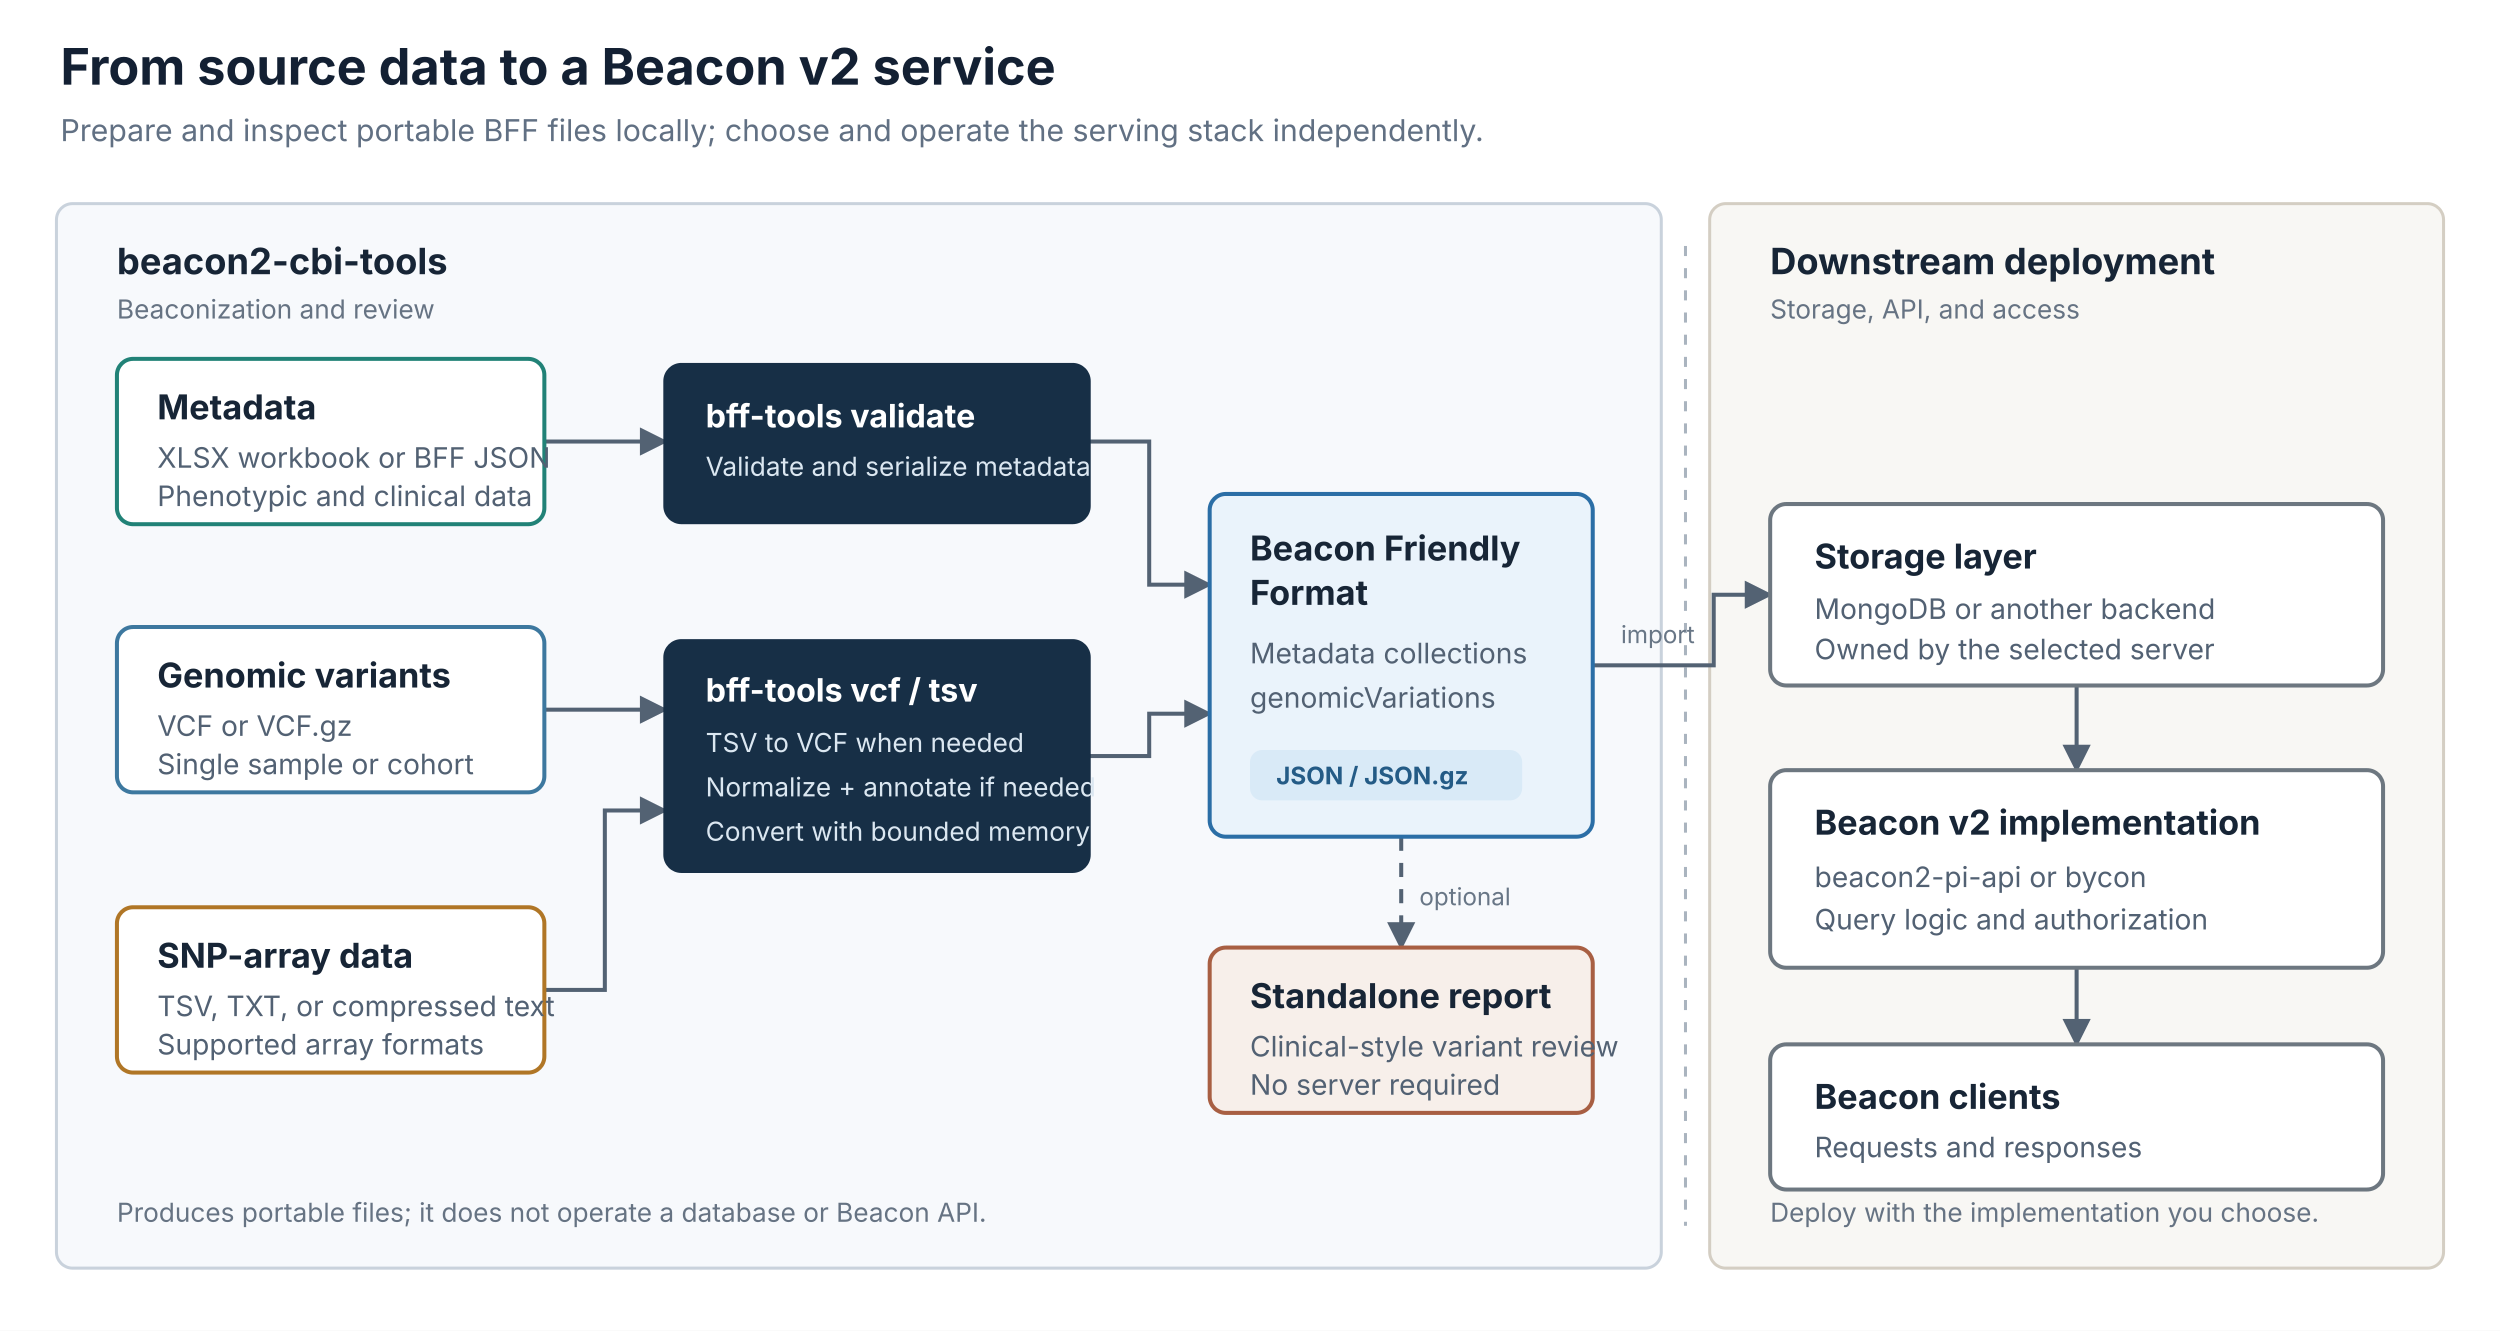
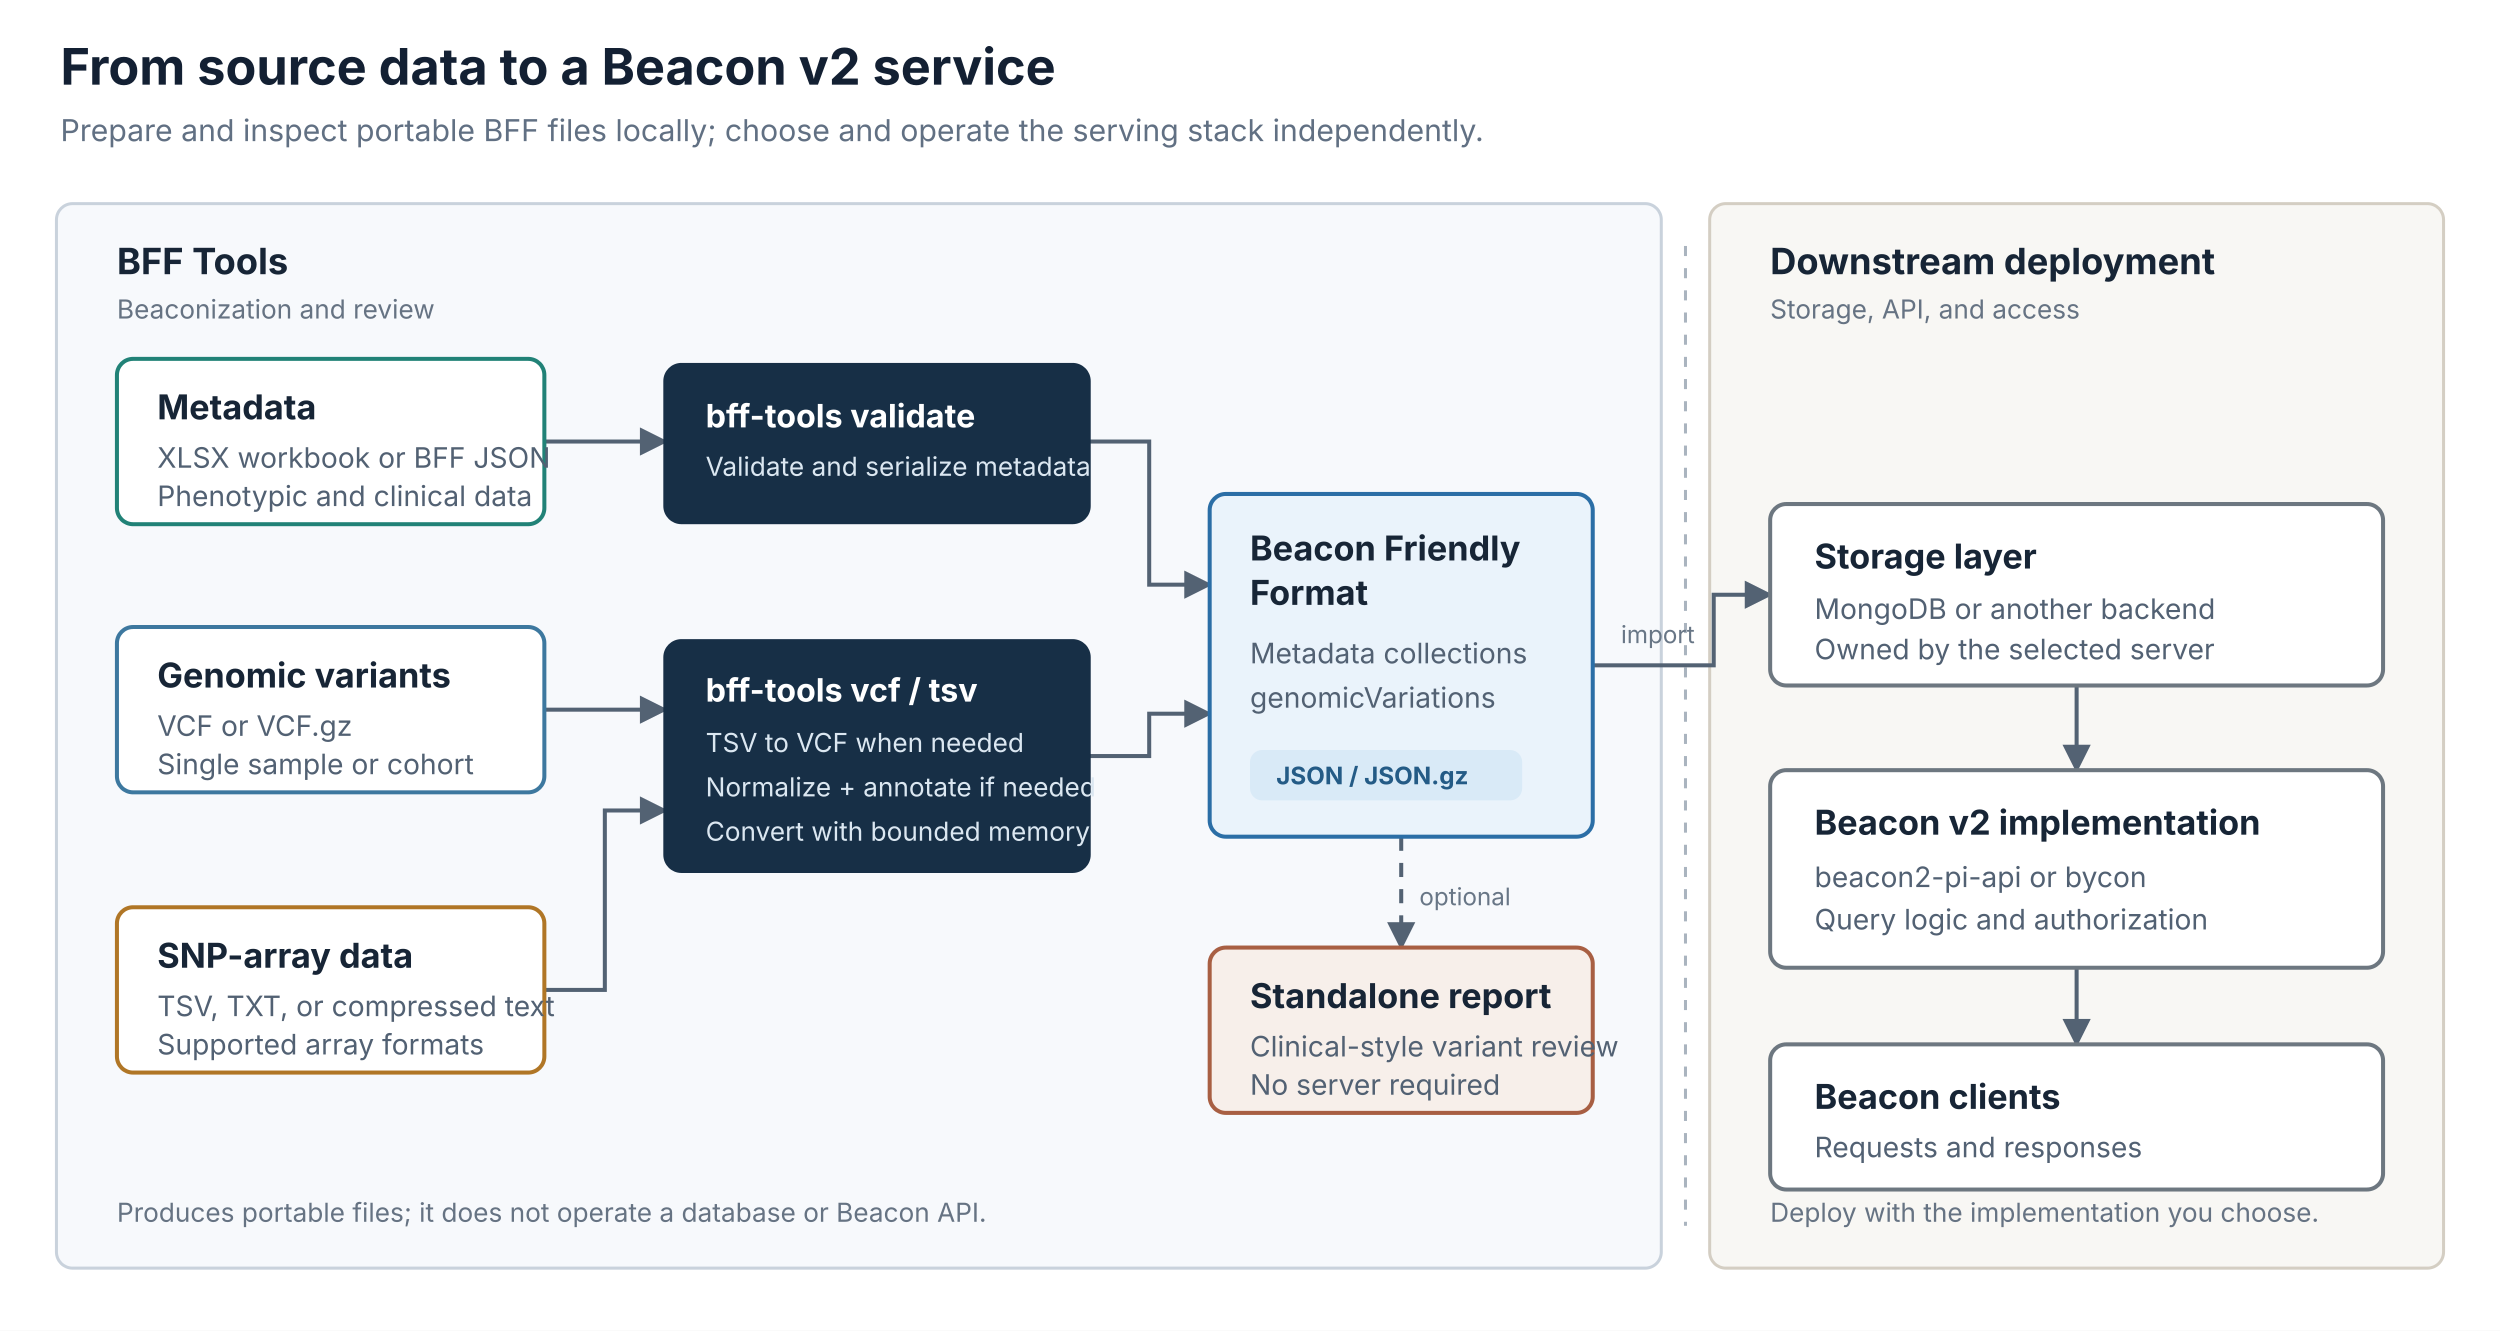
<svg xmlns="http://www.w3.org/2000/svg" viewBox="0 0 1240 660" role="img" aria-labelledby="title description">
  <defs>
    <marker id="arrow" viewBox="0 0 10 10" refX="9" refY="5" markerWidth="7" markerHeight="7" orient="auto-start-reverse">
      <path d="M 0 0 L 10 5 L 0 10 z" fill="#536273" />
    </marker>
    <style>
      .canvas { fill: #ffffff; }
      .zone { fill: #f7f9fc; stroke: #c9d2dc; stroke-width: 1.5; }
      .downstream { fill: #f8f7f4; stroke: #d4cec3; stroke-width: 1.5; }
      .zone-title { fill: #172536; font: 700 18px system-ui, -apple-system, BlinkMacSystemFont, "Segoe UI", sans-serif; }
      .zone-note { fill: #667383; font: 13px system-ui, -apple-system, BlinkMacSystemFont, "Segoe UI", sans-serif; }
      .heading { fill: #132033; font: 700 25px system-ui, -apple-system, BlinkMacSystemFont, "Segoe UI", sans-serif; }
      .subtitle { fill: #617083; font: 15px system-ui, -apple-system, BlinkMacSystemFont, "Segoe UI", sans-serif; }
      .card { fill: #ffffff; stroke-width: 2; }
      .metadata { stroke: #218277; }
      .variants { stroke: #3d789f; }
      .array { stroke: #b07626; }
      .action { fill: #172f46; stroke: #172f46; }
      .bff { fill: #eaf3fb; stroke: #2b6ea6; }
      .report { fill: #f7efea; stroke: #a85f43; }
      .external { fill: #ffffff; stroke: #6d7780; }
      .card-title { fill: #172536; font: 700 17px system-ui, -apple-system, BlinkMacSystemFont, "Segoe UI", sans-serif; }
      .card-title-light { fill: #ffffff; font: 700 16px system-ui, -apple-system, BlinkMacSystemFont, "Segoe UI", sans-serif; }
      .card-text { fill: #526173; font: 14px system-ui, -apple-system, BlinkMacSystemFont, "Segoe UI", sans-serif; }
      .card-text-light { fill: #dbe7f1; font: 13px system-ui, -apple-system, BlinkMacSystemFont, "Segoe UI", sans-serif; }
      .tag { fill: #d9eaf7; }
      .tag-text { fill: #245b86; font: 700 12px system-ui, -apple-system, BlinkMacSystemFont, "Segoe UI", sans-serif; }
      .arrow { fill: none; stroke: #536273; stroke-width: 2; marker-end: url(#arrow); }
      .optional { stroke-dasharray: 7 6; }
      .arrow-label { fill: #687686; font: 12px system-ui, -apple-system, BlinkMacSystemFont, "Segoe UI", sans-serif; }
      .boundary { stroke: #aab4bf; stroke-width: 1.5; stroke-dasharray: 5 6; }
    </style>
  </defs>
  <rect class="canvas" width="1240" height="660" />
  <text class="heading" x="30" y="42">From source data to a Beacon v2 service</text>
  <text class="subtitle" x="30" y="70">Prepare and inspect portable BFF files locally; choose and operate the serving stack independently.</text>
  <rect class="zone" x="28" y="101" width="796" height="528" rx="8" />
  <rect class="downstream" x="848" y="101" width="364" height="528" rx="8" />
  <line class="boundary" x1="836" y1="122" x2="836" y2="608" />
-   <text class="zone-title" x="58" y="136">beacon2-cbi-tools</text>
+   <text class="zone-title" x="58" y="136">BFF Tools</text>
  <text class="zone-note" x="58" y="158">Beaconization and review</text>
  <text class="zone-title" x="878" y="136">Downstream deployment</text>
  <text class="zone-note" x="878" y="158">Storage, API, and access</text>
  <path class="arrow" d="M 270 219 H 330" />
  <path class="arrow" d="M 540 219 H 570 V 290 H 600" />
  <path class="arrow" d="M 270 352 H 330" />
  <path class="arrow" d="M 270 491 H 300 V 402 H 330" />
  <path class="arrow" d="M 540 375 H 570 V 354 H 600" />
  <path class="arrow optional" d="M 695 415 V 470" />
  <text class="arrow-label" x="704" y="449">optional</text>
  <path class="arrow" d="M 790 330 H 850 V 295 H 878" />
  <text class="arrow-label" x="804" y="319">import</text>
  <path class="arrow" d="M 1030 340 V 382" />
  <path class="arrow" d="M 1030 480 V 518" />
  <rect class="card metadata" x="58" y="178" width="212" height="82" rx="8" />
  <text class="card-title" x="78" y="208">Metadata</text>
  <text class="card-text" x="78" y="232">XLSX workbook or BFF JSON</text>
  <text class="card-text" x="78" y="251">Phenotypic and clinical data</text>
  <rect class="card variants" x="58" y="311" width="212" height="82" rx="8" />
  <text class="card-title" x="78" y="341">Genomic variants</text>
  <text class="card-text" x="78" y="365">VCF or VCF.gz</text>
  <text class="card-text" x="78" y="384">Single sample or cohort</text>
  <rect class="card array" x="58" y="450" width="212" height="82" rx="8" />
  <text class="card-title" x="78" y="480">SNP-array data</text>
  <text class="card-text" x="78" y="504">TSV, TXT, or compressed text</text>
  <text class="card-text" x="78" y="523">Supported array formats</text>
  <rect class="card action" x="330" y="181" width="210" height="78" rx="8" />
  <text class="card-title-light" x="350" y="212">bff-tools validate</text>
  <text class="card-text-light" x="350" y="236">Validate and serialize metadata</text>
  <rect class="card action" x="330" y="318" width="210" height="114" rx="8" />
  <text class="card-title-light" x="350" y="348">bff-tools vcf / tsv</text>
  <text class="card-text-light" x="350" y="373">TSV to VCF when needed</text>
  <text class="card-text-light" x="350" y="395">Normalize + annotate if needed</text>
  <text class="card-text-light" x="350" y="417">Convert with bounded memory</text>
  <rect class="card bff" x="600" y="245" width="190" height="170" rx="8" />
  <text class="card-title" x="620" y="278">Beacon Friendly</text>
  <text class="card-title" x="620" y="300">Format</text>
  <text class="card-text" x="620" y="329">Metadata collections</text>
  <text class="card-text" x="620" y="351">genomicVariations</text>
  <rect class="tag" x="620" y="372" width="135" height="25" rx="6" />
  <text class="tag-text" x="633" y="389">JSON / JSON.gz</text>
  <rect class="card report" x="600" y="470" width="190" height="82" rx="8" />
  <text class="card-title" x="620" y="500">Standalone report</text>
  <text class="card-text" x="620" y="524">Clinical-style variant review</text>
  <text class="card-text" x="620" y="543">No server required</text>
  <rect class="card external" x="878" y="250" width="304" height="90" rx="8" />
  <text class="card-title" x="900" y="282">Storage layer</text>
  <text class="card-text" x="900" y="307">MongoDB or another backend</text>
  <text class="card-text" x="900" y="327">Owned by the selected server</text>
  <rect class="card external" x="878" y="382" width="304" height="98" rx="8" />
  <text class="card-title" x="900" y="414">Beacon v2 implementation</text>
  <text class="card-text" x="900" y="440">beacon2-pi-api or bycon</text>
  <text class="card-text" x="900" y="461">Query logic and authorization</text>
  <rect class="card external" x="878" y="518" width="304" height="72" rx="8" />
  <text class="card-title" x="900" y="550">Beacon clients</text>
  <text class="card-text" x="900" y="574">Requests and responses</text>
  <text class="zone-note" x="58" y="606">Produces portable files; it does not operate a database or Beacon API.</text>
  <text class="zone-note" x="878" y="606">Deploy with the implementation you choose.</text>
</svg>
